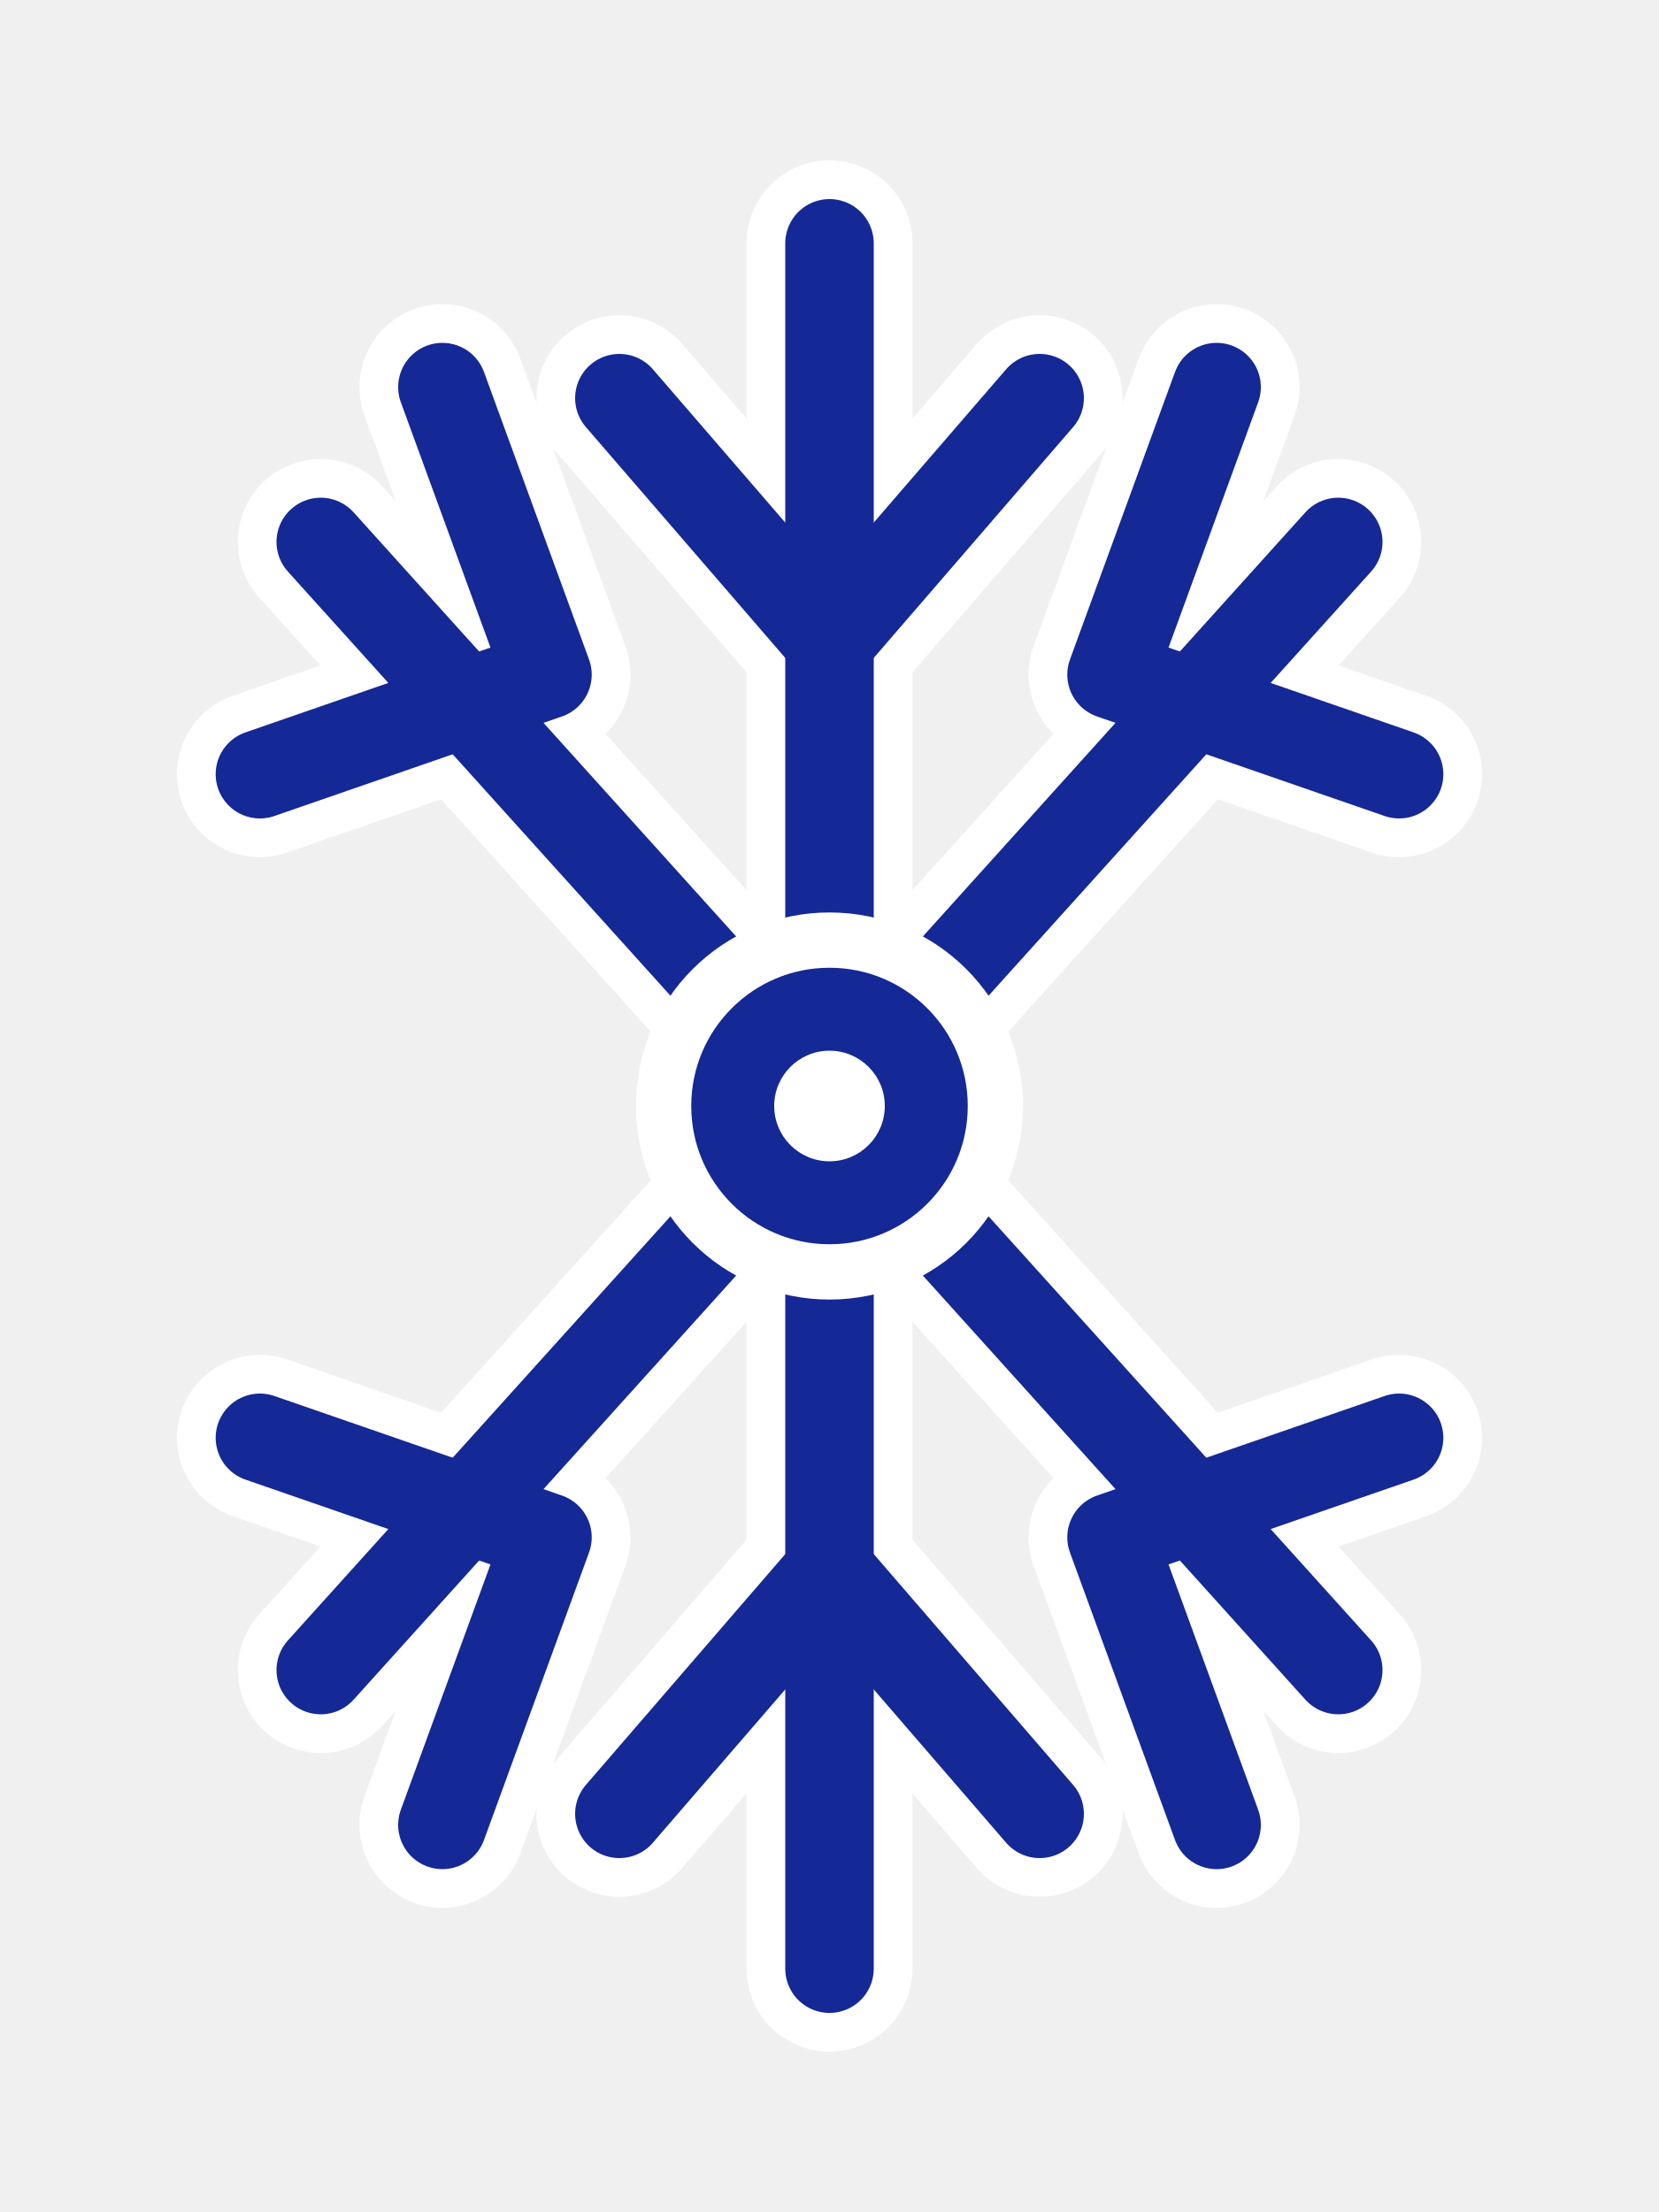
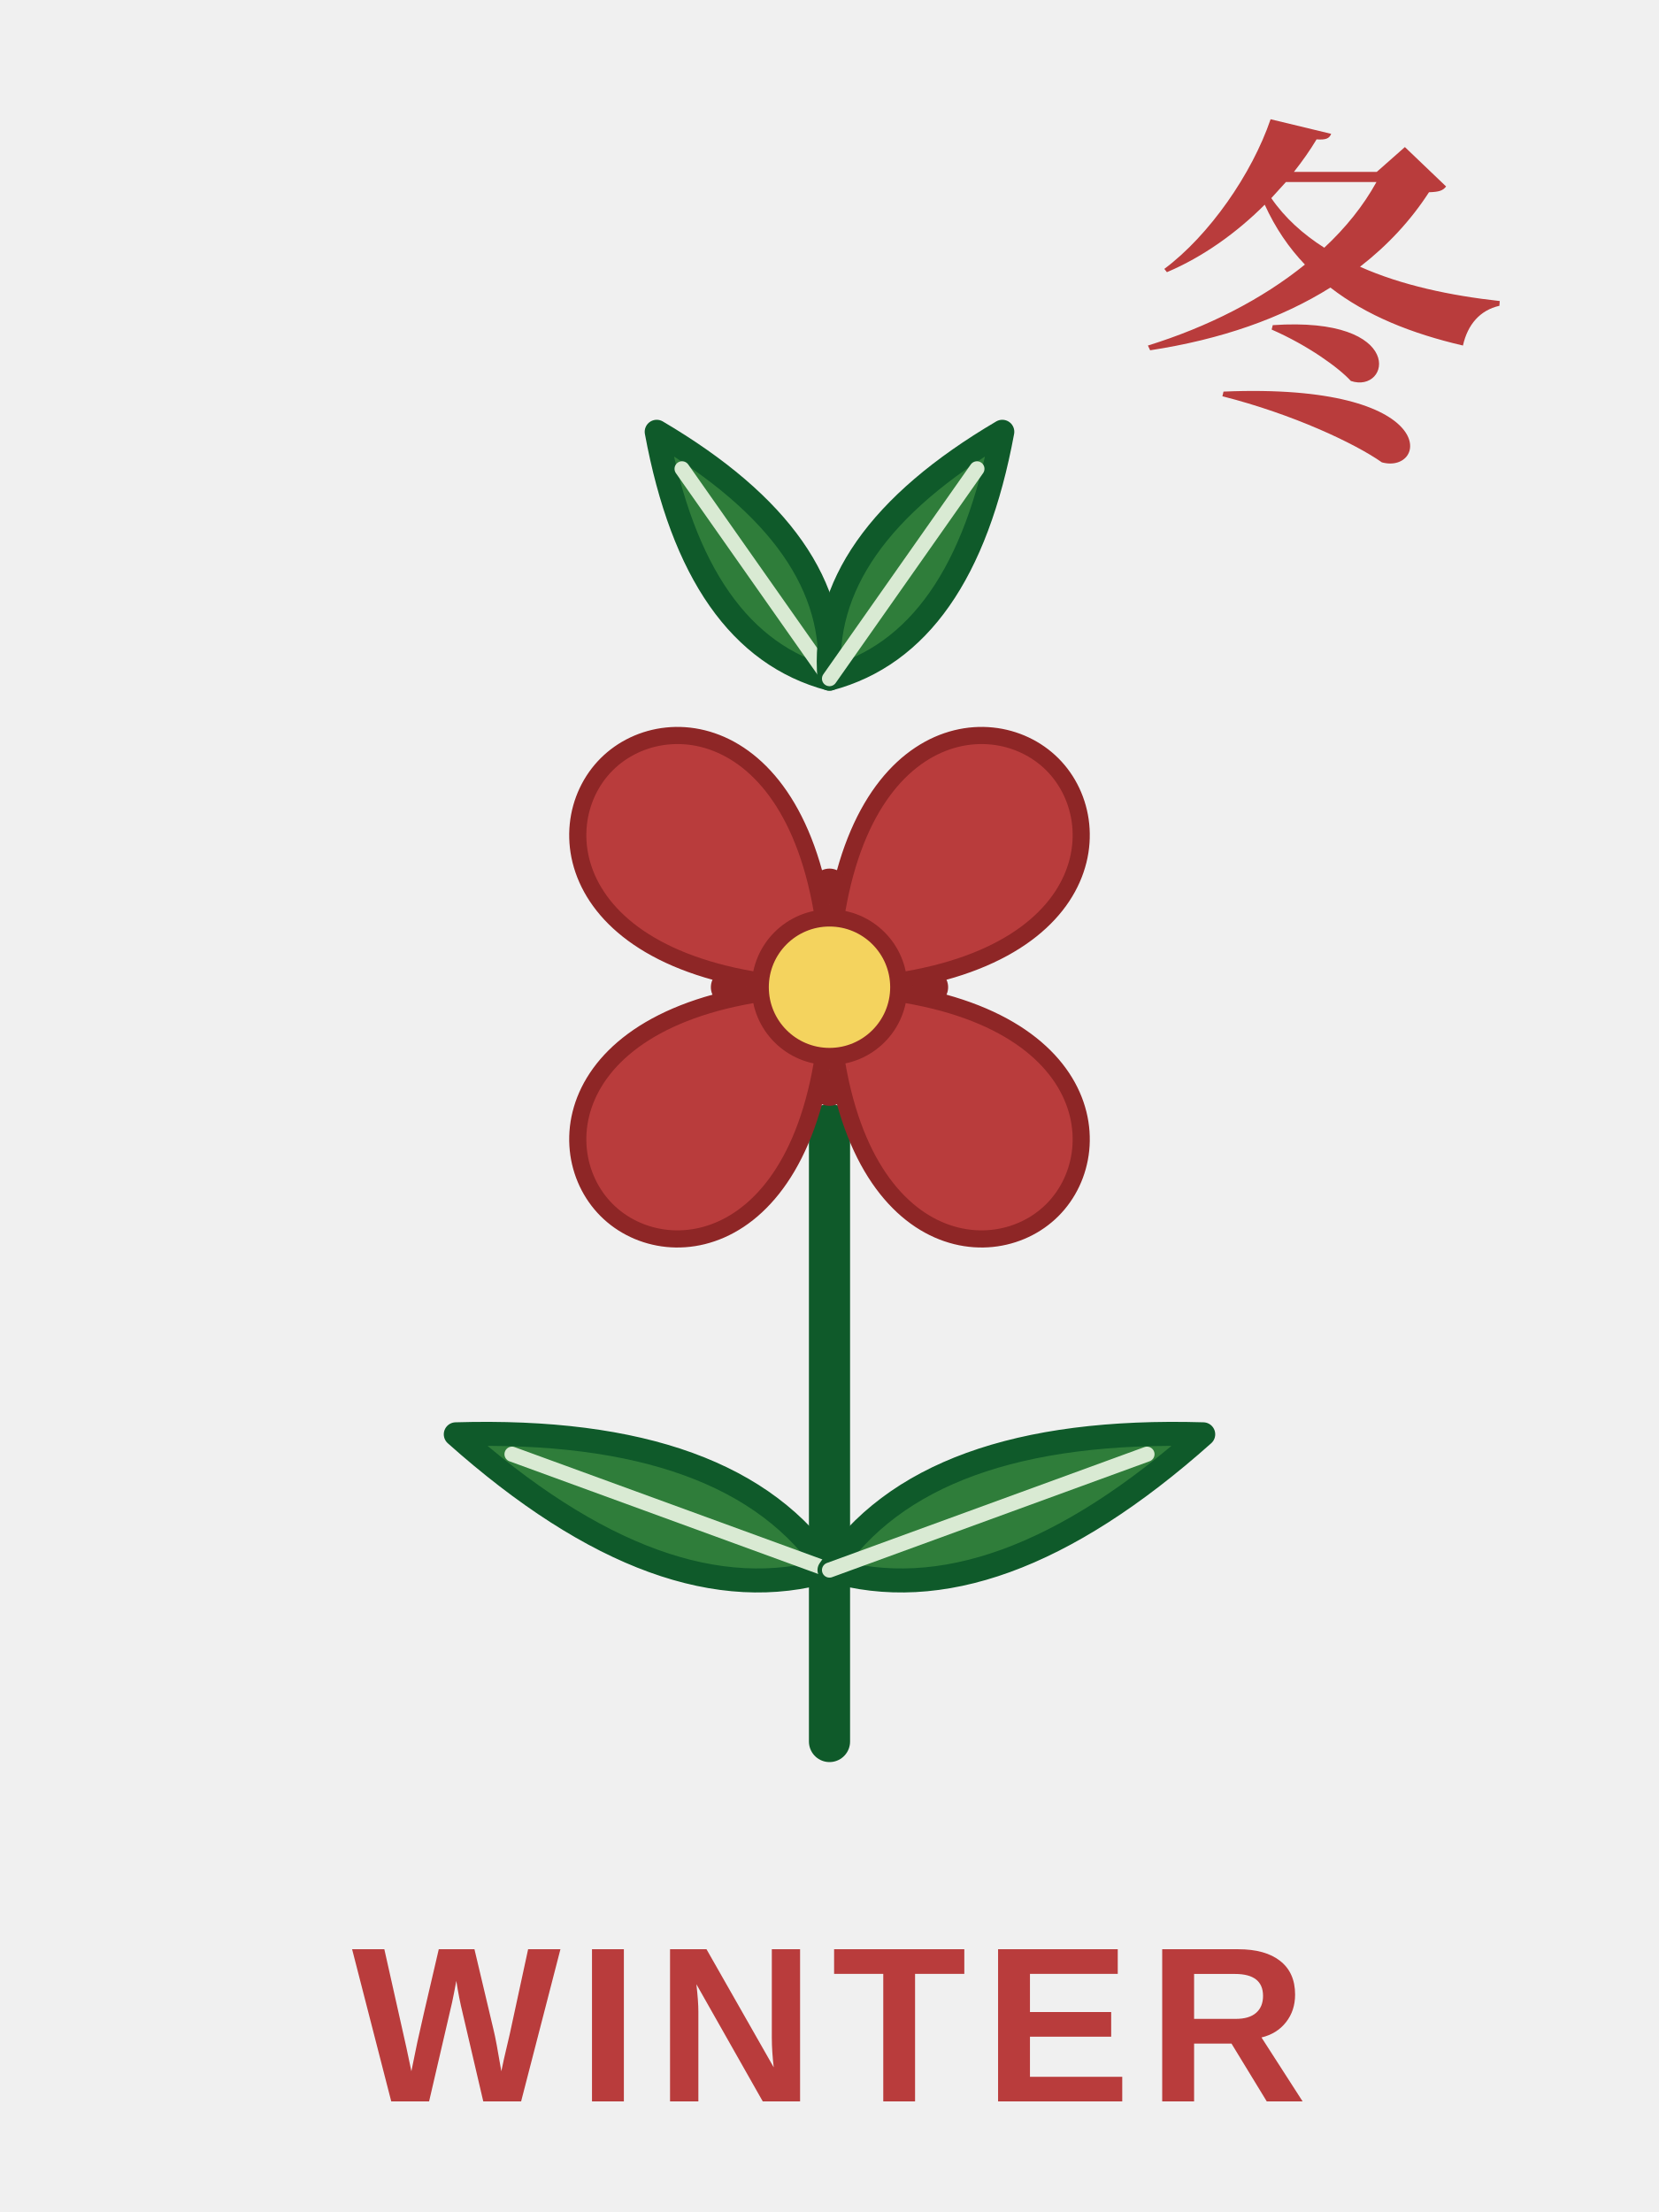
<svg xmlns="http://www.w3.org/2000/svg" width="300" height="400" viewBox="0 0 300 400">
-   <g stroke-linecap="round" stroke-linejoin="round">
-     <g stroke="#ffffff" stroke-width="30">
-       <path d="M150 44 L150 356" />
-       <path d="M58 98 L242 302" />
-       <path d="M242 98 L58 302" />
-       <path d="M150 116 L112 72 M150 116 L188 72" />
-       <path d="M150 284 L112 328 M150 284 L188 328" />
-       <path d="M99 122 L80 70 M99 122 L47 140" />
-       <path d="M201 278 L220 330 M201 278 L253 260" />
-       <path d="M201 122 L220 70 M201 122 L253 140" />
-       <path d="M99 278 L80 330 M99 278 L47 260" />
-     </g>
-     <g stroke="#142896" stroke-width="16">
-       <path d="M150 44 L150 356" />
-       <path d="M58 98 L242 302" />
-       <path d="M242 98 L58 302" />
-       <path d="M150 116 L112 72 M150 116 L188 72" />
-       <path d="M150 284 L112 328 M150 284 L188 328" />
-       <path d="M99 122 L80 70 M99 122 L47 140" />
-       <path d="M201 278 L220 330 M201 278 L253 260" />
-       <path d="M201 122 L220 70 M201 122 L253 140" />
-       <path d="M99 278 L80 330 M99 278 L47 260" />
-     </g>
-     <circle cx="150" cy="200" r="30" fill="#142896" stroke="#ffffff" stroke-width="10" />
-     <circle cx="150" cy="200" r="10" fill="#ffffff" />
+   <text x="272" y="78" text-anchor="end" font-family="'Songti SC','STSong','Noto Serif CJK SC','Noto Serif CJK','Source Han Serif SC',serif" font-size="66" font-weight="700" fill="#b93c3c">冬</text>
+   <g transform="translate(150 212) scale(1.24) translate(-150 -222)">
+     <path d="M150,305 C150,270 150,240 150,215" fill="none" stroke="#0f5a2a" stroke-width="6" stroke-linecap="round" stroke-linejoin="round" />
+     <path d="M150.0,150.0 Q151.8,129.9 124.8,114.0 Q130.5,144.8 150.0,150.0Z" fill="#2f7d3a" stroke="#0f5a2a" stroke-width="3.5" stroke-linejoin="round" />
+     <path d="M150.0,150.0 L128.5,119.4" stroke="#d9ead3" stroke-width="2.2" stroke-linecap="round" />
+     <path d="M150.0,150.0 Q169.5,144.8 175.2,114.0 Q148.2,129.9 150.0,150.0Z" fill="#2f7d3a" stroke="#0f5a2a" stroke-width="3.5" stroke-linejoin="round" />
+     <path d="M150.0,150.0 L171.5,119.4" stroke="#d9ead3" stroke-width="2.2" stroke-linecap="round" />
+     <path d="M150.0,280.0 Q136.1,259.0 95.5,260.2 Q125.8,287.2 150.0,280.0Z" fill="#2f7d3a" stroke="#0f5a2a" stroke-width="3.5" stroke-linejoin="round" />
+     <path d="M150.0,280.0 L103.7,263.1" stroke="#d9ead3" stroke-width="2.2" stroke-linecap="round" />
+     <path d="M150.0,280.0 Q174.2,287.2 204.5,260.2 Q163.9,259.0 150.0,280.0Z" fill="#2f7d3a" stroke="#0f5a2a" stroke-width="3.5" stroke-linejoin="round" />
+     <path d="M150.0,280.0 L196.3,263.1" stroke="#d9ead3" stroke-width="2.2" stroke-linecap="round" />
+     <path d="M150.0,195.0 C187.9,193.9 191.7,171.7 182.5,162.5 C173.3,153.3 151.1,157.1 150.0,195.0Z" fill="#b93c3c" stroke="#8e2626" stroke-width="2.5" stroke-linejoin="round" />
+     <path d="M150.0,195.0 C151.1,232.9 173.3,236.7 182.5,227.5 C191.7,218.3 187.9,196.1 150.0,195.0Z" fill="#b93c3c" stroke="#8e2626" stroke-width="2.5" stroke-linejoin="round" />
+     <path d="M150.0,195.0 C112.1,196.1 108.3,218.3 117.5,227.5 C126.7,236.7 148.9,232.9 150.0,195.0Z" fill="#b93c3c" stroke="#8e2626" stroke-width="2.5" stroke-linejoin="round" />
+     <path d="M150.0,195.0 C148.9,157.1 126.7,153.3 117.5,162.5 C108.3,171.7 112.1,193.9 150.0,195.0Z" fill="#b93c3c" stroke="#8e2626" stroke-width="2.5" stroke-linejoin="round" />
+     <circle cx="150" cy="195" r="10.1" fill="#f4d35e" stroke="#8e2626" stroke-width="2.5" />
+     <circle cx="164.7" cy="195.0" r="2.6" fill="#8e2626" />
+     <circle cx="150.0" cy="209.7" r="2.6" fill="#8e2626" />
+     <circle cx="135.3" cy="195.0" r="2.6" fill="#8e2626" />
+     <circle cx="150.0" cy="180.3" r="2.6" fill="#8e2626" />
  </g>
+   <text x="150" y="380" text-anchor="middle" font-family="'Helvetica Neue','Arial Narrow',Arial,sans-serif" font-size="40" font-weight="800" letter-spacing="3" fill="#b93c3c">WINTER</text>
</svg>
